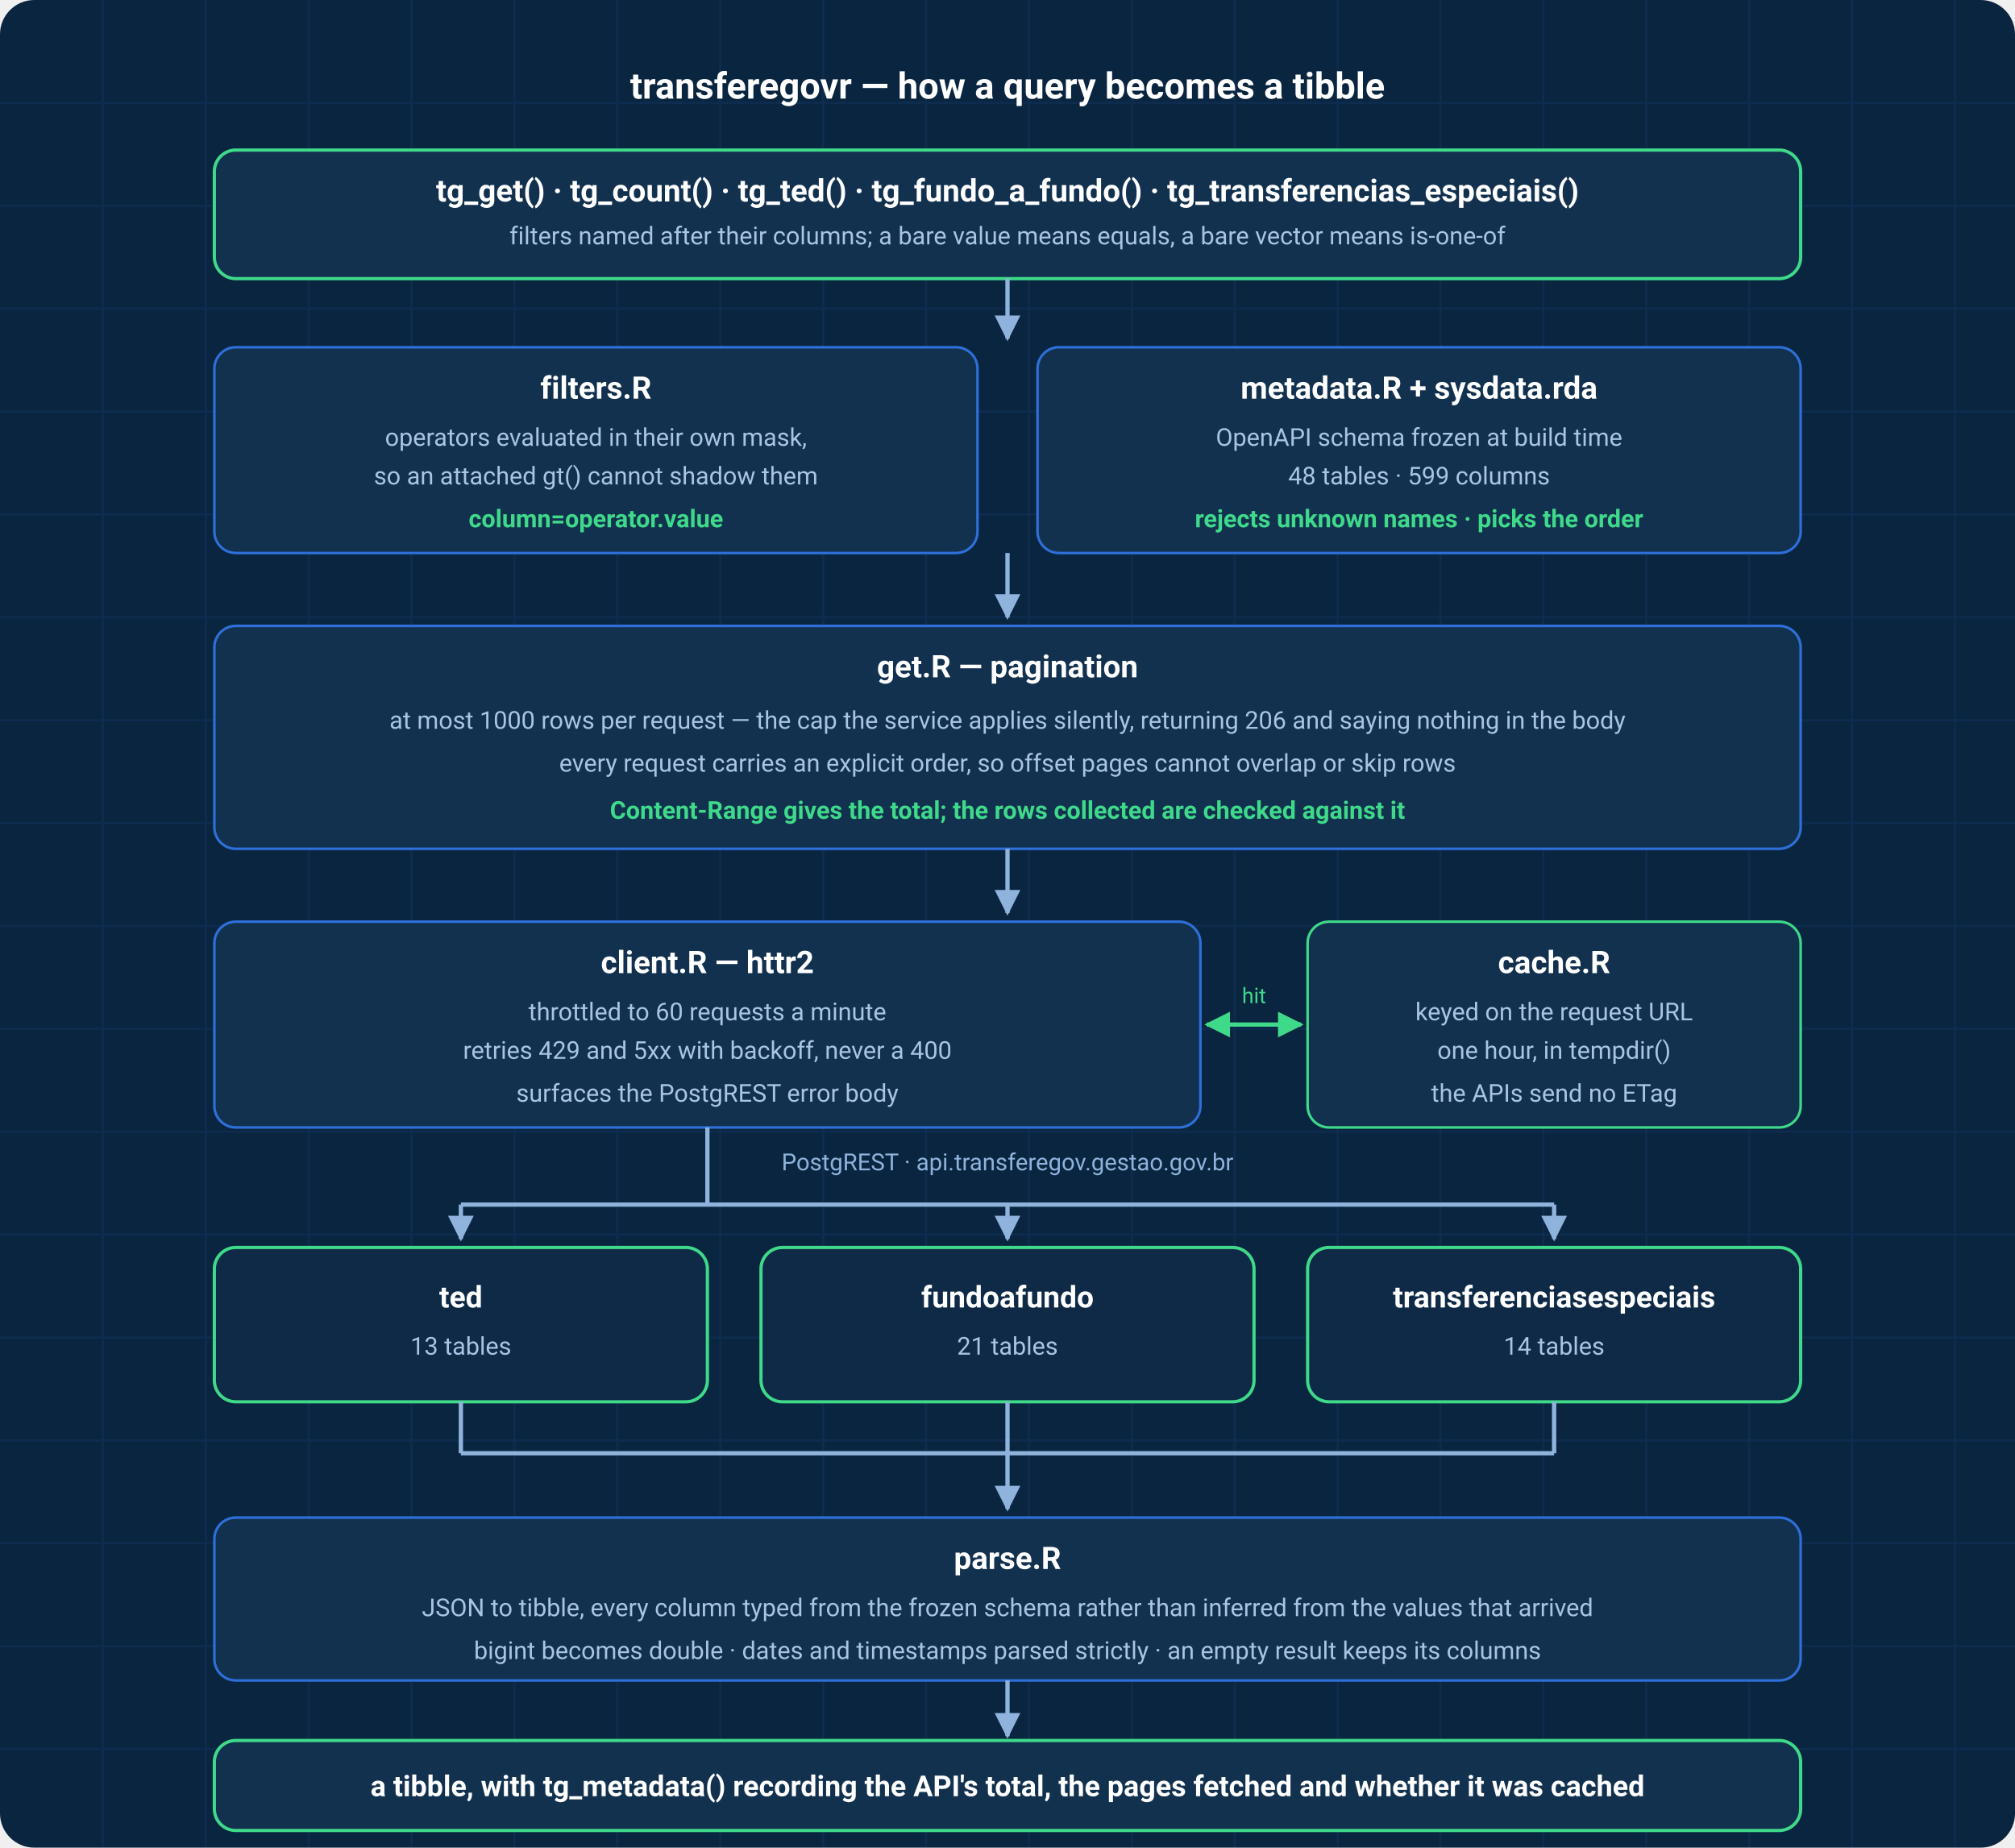
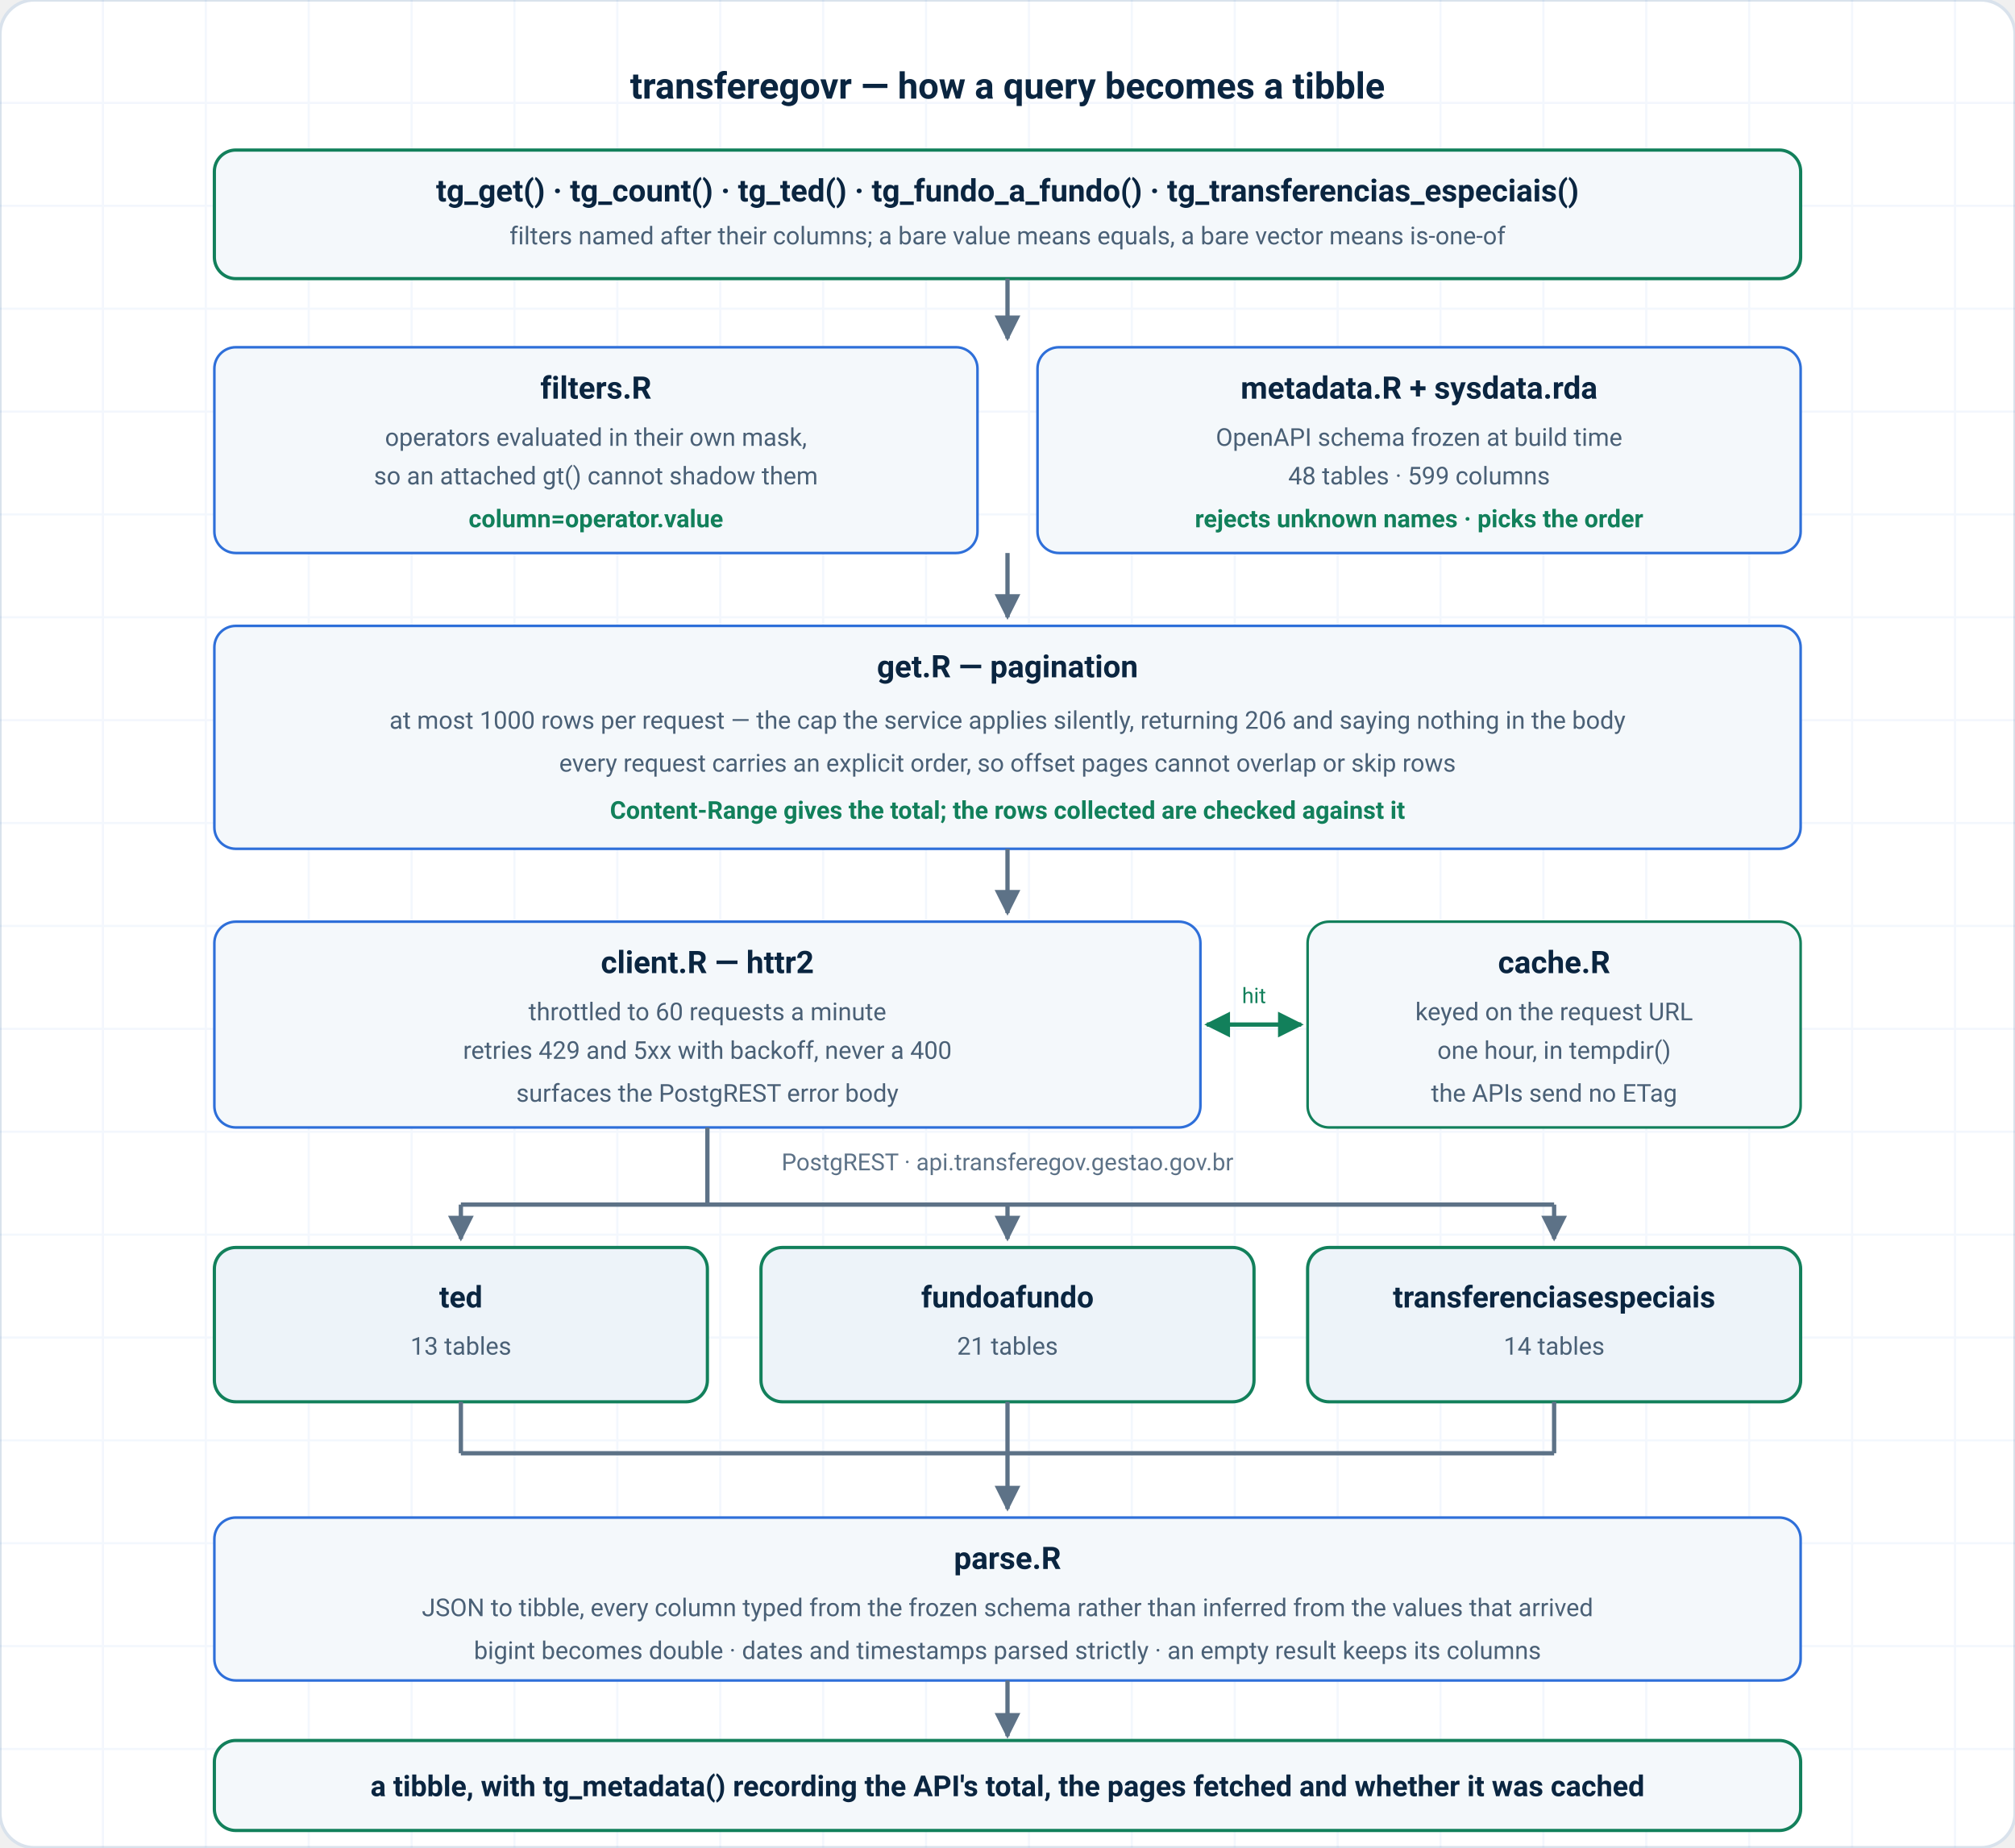
<svg xmlns="http://www.w3.org/2000/svg" viewBox="0 0 940 862" width="940" height="862" role="img" aria-labelledby="arch-title arch-desc" font-family="ui-sans-serif, system-ui, -apple-system, 'Segoe UI', Roboto, Helvetica, Arial, sans-serif">
  <defs>
    <marker id="arrow" viewBox="0 0 10 10" refX="9" refY="5" markerWidth="6" markerHeight="6" orient="auto-start-reverse">
-       <path d="M0 0L10 5L0 10Z" fill="#8FB3DC" />
+       <path d="M0 0L10 5L0 10Z" fill="#5D7287" />
    </marker>
    <marker id="arrow-accent" viewBox="0 0 10 10" refX="9" refY="5" markerWidth="6" markerHeight="6" orient="auto-start-reverse">
-       <path d="M0 0L10 5L0 10Z" fill="#3FD98A" />
+       <path d="M0 0L10 5L0 10Z" fill="#12805B" />
    </marker>
  </defs>
-   <rect width="940" height="862" rx="16" fill="#0A2540" />
-   <g fill="none" stroke="#2E6FD9" stroke-width="1" opacity="0.10">
+   <rect width="940" height="862" rx="16" fill="#FFFFFF" stroke="#D9E2EC" stroke-width="1.5" />
+   <g fill="none" stroke="#2E6FD9" stroke-width="1" opacity="0.06">
    <path d="M0 48H940M0 96H940M0 144H940M0 192H940M0 240H940M0 288H940M0 336H940M0 384H940M0 432H940M0 480H940M0 528H940M0 576H940M0 624H940M0 672H940M0 720H940M0 768H940M0 816H940M48 0V862M96 0V862M144 0V862M192 0V862M240 0V862M288 0V862M336 0V862M384 0V862M432 0V862M480 0V862M528 0V862M576 0V862M624 0V862M672 0V862M720 0V862M768 0V862M816 0V862M864 0V862M912 0V862" />
  </g>
-   <text x="470" y="46" text-anchor="middle" fill="#FFFFFF" font-size="17" font-weight="700">
+   <text x="470" y="46" text-anchor="middle" fill="#0A2540" font-size="17" font-weight="700">
    transferegovr — how a query becomes a tibble
  </text>
-   <rect x="100" y="70" width="740" height="60" rx="10" fill="#12314F" stroke="#3FD98A" stroke-width="1.5" />
-   <text x="470" y="94" text-anchor="middle" fill="#FFFFFF" font-size="14.5" font-weight="700">
+   <rect x="100" y="70" width="740" height="60" rx="10" fill="#F4F8FB" stroke="#12805B" stroke-width="1.5" />
+   <text x="470" y="94" text-anchor="middle" fill="#0A2540" font-size="14.5" font-weight="700">
    tg_get() · tg_count() · tg_ted() · tg_fundo_a_fundo() · tg_transferencias_especiais()
  </text>
-   <text x="470" y="114" text-anchor="middle" fill="#A9C4E4" font-size="11.5">
+   <text x="470" y="114" text-anchor="middle" fill="#4A6076" font-size="11.5">
    filters named after their columns; a bare value means equals, a bare vector means is-one-of
  </text>
-   <path d="M470 130V158" stroke="#8FB3DC" stroke-width="2" marker-end="url(#arrow)" />
-   <rect x="100" y="162" width="356" height="96" rx="10" fill="#12314F" stroke="#2E6FD9" stroke-width="1.2" />
-   <text x="278" y="186" text-anchor="middle" fill="#FFFFFF" font-size="14.5" font-weight="700">filters.R</text>
-   <text x="278" y="208" text-anchor="middle" fill="#A9C4E4" font-size="11.5">operators evaluated in their own mask,</text>
-   <text x="278" y="226" text-anchor="middle" fill="#A9C4E4" font-size="11.5">so an attached gt() cannot shadow them</text>
-   <text x="278" y="246" text-anchor="middle" fill="#3FD98A" font-size="11.5" font-weight="600">column=operator.value</text>
-   <rect x="484" y="162" width="356" height="96" rx="10" fill="#12314F" stroke="#2E6FD9" stroke-width="1.2" />
-   <text x="662" y="186" text-anchor="middle" fill="#FFFFFF" font-size="14.5" font-weight="700">metadata.R + sysdata.rda</text>
-   <text x="662" y="208" text-anchor="middle" fill="#A9C4E4" font-size="11.5">OpenAPI schema frozen at build time</text>
-   <text x="662" y="226" text-anchor="middle" fill="#A9C4E4" font-size="11.5">48 tables · 599 columns</text>
-   <text x="662" y="246" text-anchor="middle" fill="#3FD98A" font-size="11.5" font-weight="600">rejects unknown names · picks the order</text>
-   <path d="M470 258V288" stroke="#8FB3DC" stroke-width="2" marker-end="url(#arrow)" />
-   <rect x="100" y="292" width="740" height="104" rx="10" fill="#12314F" stroke="#2E6FD9" stroke-width="1.2" />
-   <text x="470" y="316" text-anchor="middle" fill="#FFFFFF" font-size="14.5" font-weight="700">get.R — pagination</text>
-   <text x="470" y="340" text-anchor="middle" fill="#A9C4E4" font-size="11.5">
+   <path d="M470 130V158" stroke="#5D7287" stroke-width="2" marker-end="url(#arrow)" />
+   <rect x="100" y="162" width="356" height="96" rx="10" fill="#F4F8FB" stroke="#2E6FD9" stroke-width="1.2" />
+   <text x="278" y="186" text-anchor="middle" fill="#0A2540" font-size="14.5" font-weight="700">filters.R</text>
+   <text x="278" y="208" text-anchor="middle" fill="#4A6076" font-size="11.5">operators evaluated in their own mask,</text>
+   <text x="278" y="226" text-anchor="middle" fill="#4A6076" font-size="11.5">so an attached gt() cannot shadow them</text>
+   <text x="278" y="246" text-anchor="middle" fill="#12805B" font-size="11.5" font-weight="600">column=operator.value</text>
+   <rect x="484" y="162" width="356" height="96" rx="10" fill="#F4F8FB" stroke="#2E6FD9" stroke-width="1.2" />
+   <text x="662" y="186" text-anchor="middle" fill="#0A2540" font-size="14.5" font-weight="700">metadata.R + sysdata.rda</text>
+   <text x="662" y="208" text-anchor="middle" fill="#4A6076" font-size="11.5">OpenAPI schema frozen at build time</text>
+   <text x="662" y="226" text-anchor="middle" fill="#4A6076" font-size="11.5">48 tables · 599 columns</text>
+   <text x="662" y="246" text-anchor="middle" fill="#12805B" font-size="11.5" font-weight="600">rejects unknown names · picks the order</text>
+   <path d="M470 258V288" stroke="#5D7287" stroke-width="2" marker-end="url(#arrow)" />
+   <rect x="100" y="292" width="740" height="104" rx="10" fill="#F4F8FB" stroke="#2E6FD9" stroke-width="1.2" />
+   <text x="470" y="316" text-anchor="middle" fill="#0A2540" font-size="14.5" font-weight="700">get.R — pagination</text>
+   <text x="470" y="340" text-anchor="middle" fill="#4A6076" font-size="11.5">
    at most 1000 rows per request — the cap the service applies silently, returning 206 and saying nothing in the body
  </text>
-   <text x="470" y="360" text-anchor="middle" fill="#A9C4E4" font-size="11.5">
+   <text x="470" y="360" text-anchor="middle" fill="#4A6076" font-size="11.5">
    every request carries an explicit order, so offset pages cannot overlap or skip rows
  </text>
-   <text x="470" y="382" text-anchor="middle" fill="#3FD98A" font-size="11.5" font-weight="600">
+   <text x="470" y="382" text-anchor="middle" fill="#12805B" font-size="11.5" font-weight="600">
    Content-Range gives the total; the rows collected are checked against it
  </text>
-   <path d="M470 396V426" stroke="#8FB3DC" stroke-width="2" marker-end="url(#arrow)" />
-   <rect x="100" y="430" width="460" height="96" rx="10" fill="#12314F" stroke="#2E6FD9" stroke-width="1.2" />
-   <text x="330" y="454" text-anchor="middle" fill="#FFFFFF" font-size="14.5" font-weight="700">client.R — httr2</text>
-   <text x="330" y="476" text-anchor="middle" fill="#A9C4E4" font-size="11.5">throttled to 60 requests a minute</text>
-   <text x="330" y="494" text-anchor="middle" fill="#A9C4E4" font-size="11.5">retries 429 and 5xx with backoff, never a 400</text>
-   <text x="330" y="514" text-anchor="middle" fill="#A9C4E4" font-size="11.5">surfaces the PostgREST error body</text>
-   <rect x="610" y="430" width="230" height="96" rx="10" fill="#12314F" stroke="#3FD98A" stroke-width="1.2" />
-   <text x="725" y="454" text-anchor="middle" fill="#FFFFFF" font-size="14.5" font-weight="700">cache.R</text>
-   <text x="725" y="476" text-anchor="middle" fill="#A9C4E4" font-size="11.5">keyed on the request URL</text>
-   <text x="725" y="494" text-anchor="middle" fill="#A9C4E4" font-size="11.5">one hour, in tempdir()</text>
-   <text x="725" y="514" text-anchor="middle" fill="#A9C4E4" font-size="11.5">the APIs send no ETag</text>
-   <path d="M563 478H607" stroke="#3FD98A" stroke-width="2" marker-start="url(#arrow-accent)" marker-end="url(#arrow-accent)" />
-   <text x="585" y="468" text-anchor="middle" fill="#3FD98A" font-size="10">hit</text>
-   <text x="470" y="546" text-anchor="middle" fill="#8FB3DC" font-size="11">
+   <path d="M470 396V426" stroke="#5D7287" stroke-width="2" marker-end="url(#arrow)" />
+   <rect x="100" y="430" width="460" height="96" rx="10" fill="#F4F8FB" stroke="#2E6FD9" stroke-width="1.2" />
+   <text x="330" y="454" text-anchor="middle" fill="#0A2540" font-size="14.5" font-weight="700">client.R — httr2</text>
+   <text x="330" y="476" text-anchor="middle" fill="#4A6076" font-size="11.5">throttled to 60 requests a minute</text>
+   <text x="330" y="494" text-anchor="middle" fill="#4A6076" font-size="11.5">retries 429 and 5xx with backoff, never a 400</text>
+   <text x="330" y="514" text-anchor="middle" fill="#4A6076" font-size="11.5">surfaces the PostgREST error body</text>
+   <rect x="610" y="430" width="230" height="96" rx="10" fill="#F4F8FB" stroke="#12805B" stroke-width="1.2" />
+   <text x="725" y="454" text-anchor="middle" fill="#0A2540" font-size="14.5" font-weight="700">cache.R</text>
+   <text x="725" y="476" text-anchor="middle" fill="#4A6076" font-size="11.5">keyed on the request URL</text>
+   <text x="725" y="494" text-anchor="middle" fill="#4A6076" font-size="11.5">one hour, in tempdir()</text>
+   <text x="725" y="514" text-anchor="middle" fill="#4A6076" font-size="11.5">the APIs send no ETag</text>
+   <path d="M563 478H607" stroke="#12805B" stroke-width="2" marker-start="url(#arrow-accent)" marker-end="url(#arrow-accent)" />
+   <text x="585" y="468" text-anchor="middle" fill="#12805B" font-size="10">hit</text>
+   <text x="470" y="546" text-anchor="middle" fill="#5D7287" font-size="11">
    PostgREST · api.transferegov.gestao.gov.br
  </text>
-   <g fill="none" stroke="#8FB3DC" stroke-width="2" stroke-linejoin="round">
+   <g fill="none" stroke="#5D7287" stroke-width="2" stroke-linejoin="round">
    <path d="M330 526V562" />
    <path d="M215 562H725" />
  </g>
-   <g fill="none" stroke="#8FB3DC" stroke-width="2">
+   <g fill="none" stroke="#5D7287" stroke-width="2">
    <path d="M215 562V578" marker-end="url(#arrow)" />
    <path d="M470 562V578" marker-end="url(#arrow)" />
    <path d="M725 562V578" marker-end="url(#arrow)" />
  </g>
-   <rect x="100" y="582" width="230" height="72" rx="10" fill="#0E2A47" stroke="#3FD98A" stroke-width="1.5" />
-   <text x="215" y="610" text-anchor="middle" fill="#FFFFFF" font-size="14" font-weight="700">ted</text>
-   <text x="215" y="632" text-anchor="middle" fill="#A9C4E4" font-size="11.5">13 tables</text>
-   <rect x="355" y="582" width="230" height="72" rx="10" fill="#0E2A47" stroke="#3FD98A" stroke-width="1.5" />
-   <text x="470" y="610" text-anchor="middle" fill="#FFFFFF" font-size="14" font-weight="700">fundoafundo</text>
-   <text x="470" y="632" text-anchor="middle" fill="#A9C4E4" font-size="11.5">21 tables</text>
-   <rect x="610" y="582" width="230" height="72" rx="10" fill="#0E2A47" stroke="#3FD98A" stroke-width="1.5" />
-   <text x="725" y="610" text-anchor="middle" fill="#FFFFFF" font-size="14" font-weight="700">transferenciasespeciais</text>
-   <text x="725" y="632" text-anchor="middle" fill="#A9C4E4" font-size="11.5">14 tables</text>
-   <g fill="none" stroke="#8FB3DC" stroke-width="2" stroke-linejoin="round">
+   <rect x="100" y="582" width="230" height="72" rx="10" fill="#EDF3F9" stroke="#12805B" stroke-width="1.5" />
+   <text x="215" y="610" text-anchor="middle" fill="#0A2540" font-size="14" font-weight="700">ted</text>
+   <text x="215" y="632" text-anchor="middle" fill="#4A6076" font-size="11.5">13 tables</text>
+   <rect x="355" y="582" width="230" height="72" rx="10" fill="#EDF3F9" stroke="#12805B" stroke-width="1.5" />
+   <text x="470" y="610" text-anchor="middle" fill="#0A2540" font-size="14" font-weight="700">fundoafundo</text>
+   <text x="470" y="632" text-anchor="middle" fill="#4A6076" font-size="11.5">21 tables</text>
+   <rect x="610" y="582" width="230" height="72" rx="10" fill="#EDF3F9" stroke="#12805B" stroke-width="1.5" />
+   <text x="725" y="610" text-anchor="middle" fill="#0A2540" font-size="14" font-weight="700">transferenciasespeciais</text>
+   <text x="725" y="632" text-anchor="middle" fill="#4A6076" font-size="11.5">14 tables</text>
+   <g fill="none" stroke="#5D7287" stroke-width="2" stroke-linejoin="round">
    <path d="M215 654V678" />
    <path d="M470 654V678" />
    <path d="M725 654V678" />
    <path d="M215 678H725" />
    <path d="M470 678V704" marker-end="url(#arrow)" />
  </g>
-   <rect x="100" y="708" width="740" height="76" rx="10" fill="#12314F" stroke="#2E6FD9" stroke-width="1.2" />
-   <text x="470" y="732" text-anchor="middle" fill="#FFFFFF" font-size="14.5" font-weight="700">parse.R</text>
-   <text x="470" y="754" text-anchor="middle" fill="#A9C4E4" font-size="11.5">
+   <rect x="100" y="708" width="740" height="76" rx="10" fill="#F4F8FB" stroke="#2E6FD9" stroke-width="1.2" />
+   <text x="470" y="732" text-anchor="middle" fill="#0A2540" font-size="14.5" font-weight="700">parse.R</text>
+   <text x="470" y="754" text-anchor="middle" fill="#4A6076" font-size="11.5">
    JSON to tibble, every column typed from the frozen schema rather than inferred from the values that arrived
  </text>
-   <text x="470" y="774" text-anchor="middle" fill="#A9C4E4" font-size="11.5">
+   <text x="470" y="774" text-anchor="middle" fill="#4A6076" font-size="11.5">
    bigint becomes double · dates and timestamps parsed strictly · an empty result keeps its columns
  </text>
-   <path d="M470 784V810" stroke="#8FB3DC" stroke-width="2" marker-end="url(#arrow)" />
-   <rect x="100" y="812" width="740" height="42" rx="10" fill="#12314F" stroke="#3FD98A" stroke-width="1.5" />
-   <text x="470" y="838" text-anchor="middle" fill="#FFFFFF" font-size="13.5" font-weight="700">
+   <path d="M470 784V810" stroke="#5D7287" stroke-width="2" marker-end="url(#arrow)" />
+   <rect x="100" y="812" width="740" height="42" rx="10" fill="#F4F8FB" stroke="#12805B" stroke-width="1.5" />
+   <text x="470" y="838" text-anchor="middle" fill="#0A2540" font-size="13.5" font-weight="700">
    a tibble, with tg_metadata() recording the API's total, the pages fetched and whether it was cached
  </text>
</svg>
